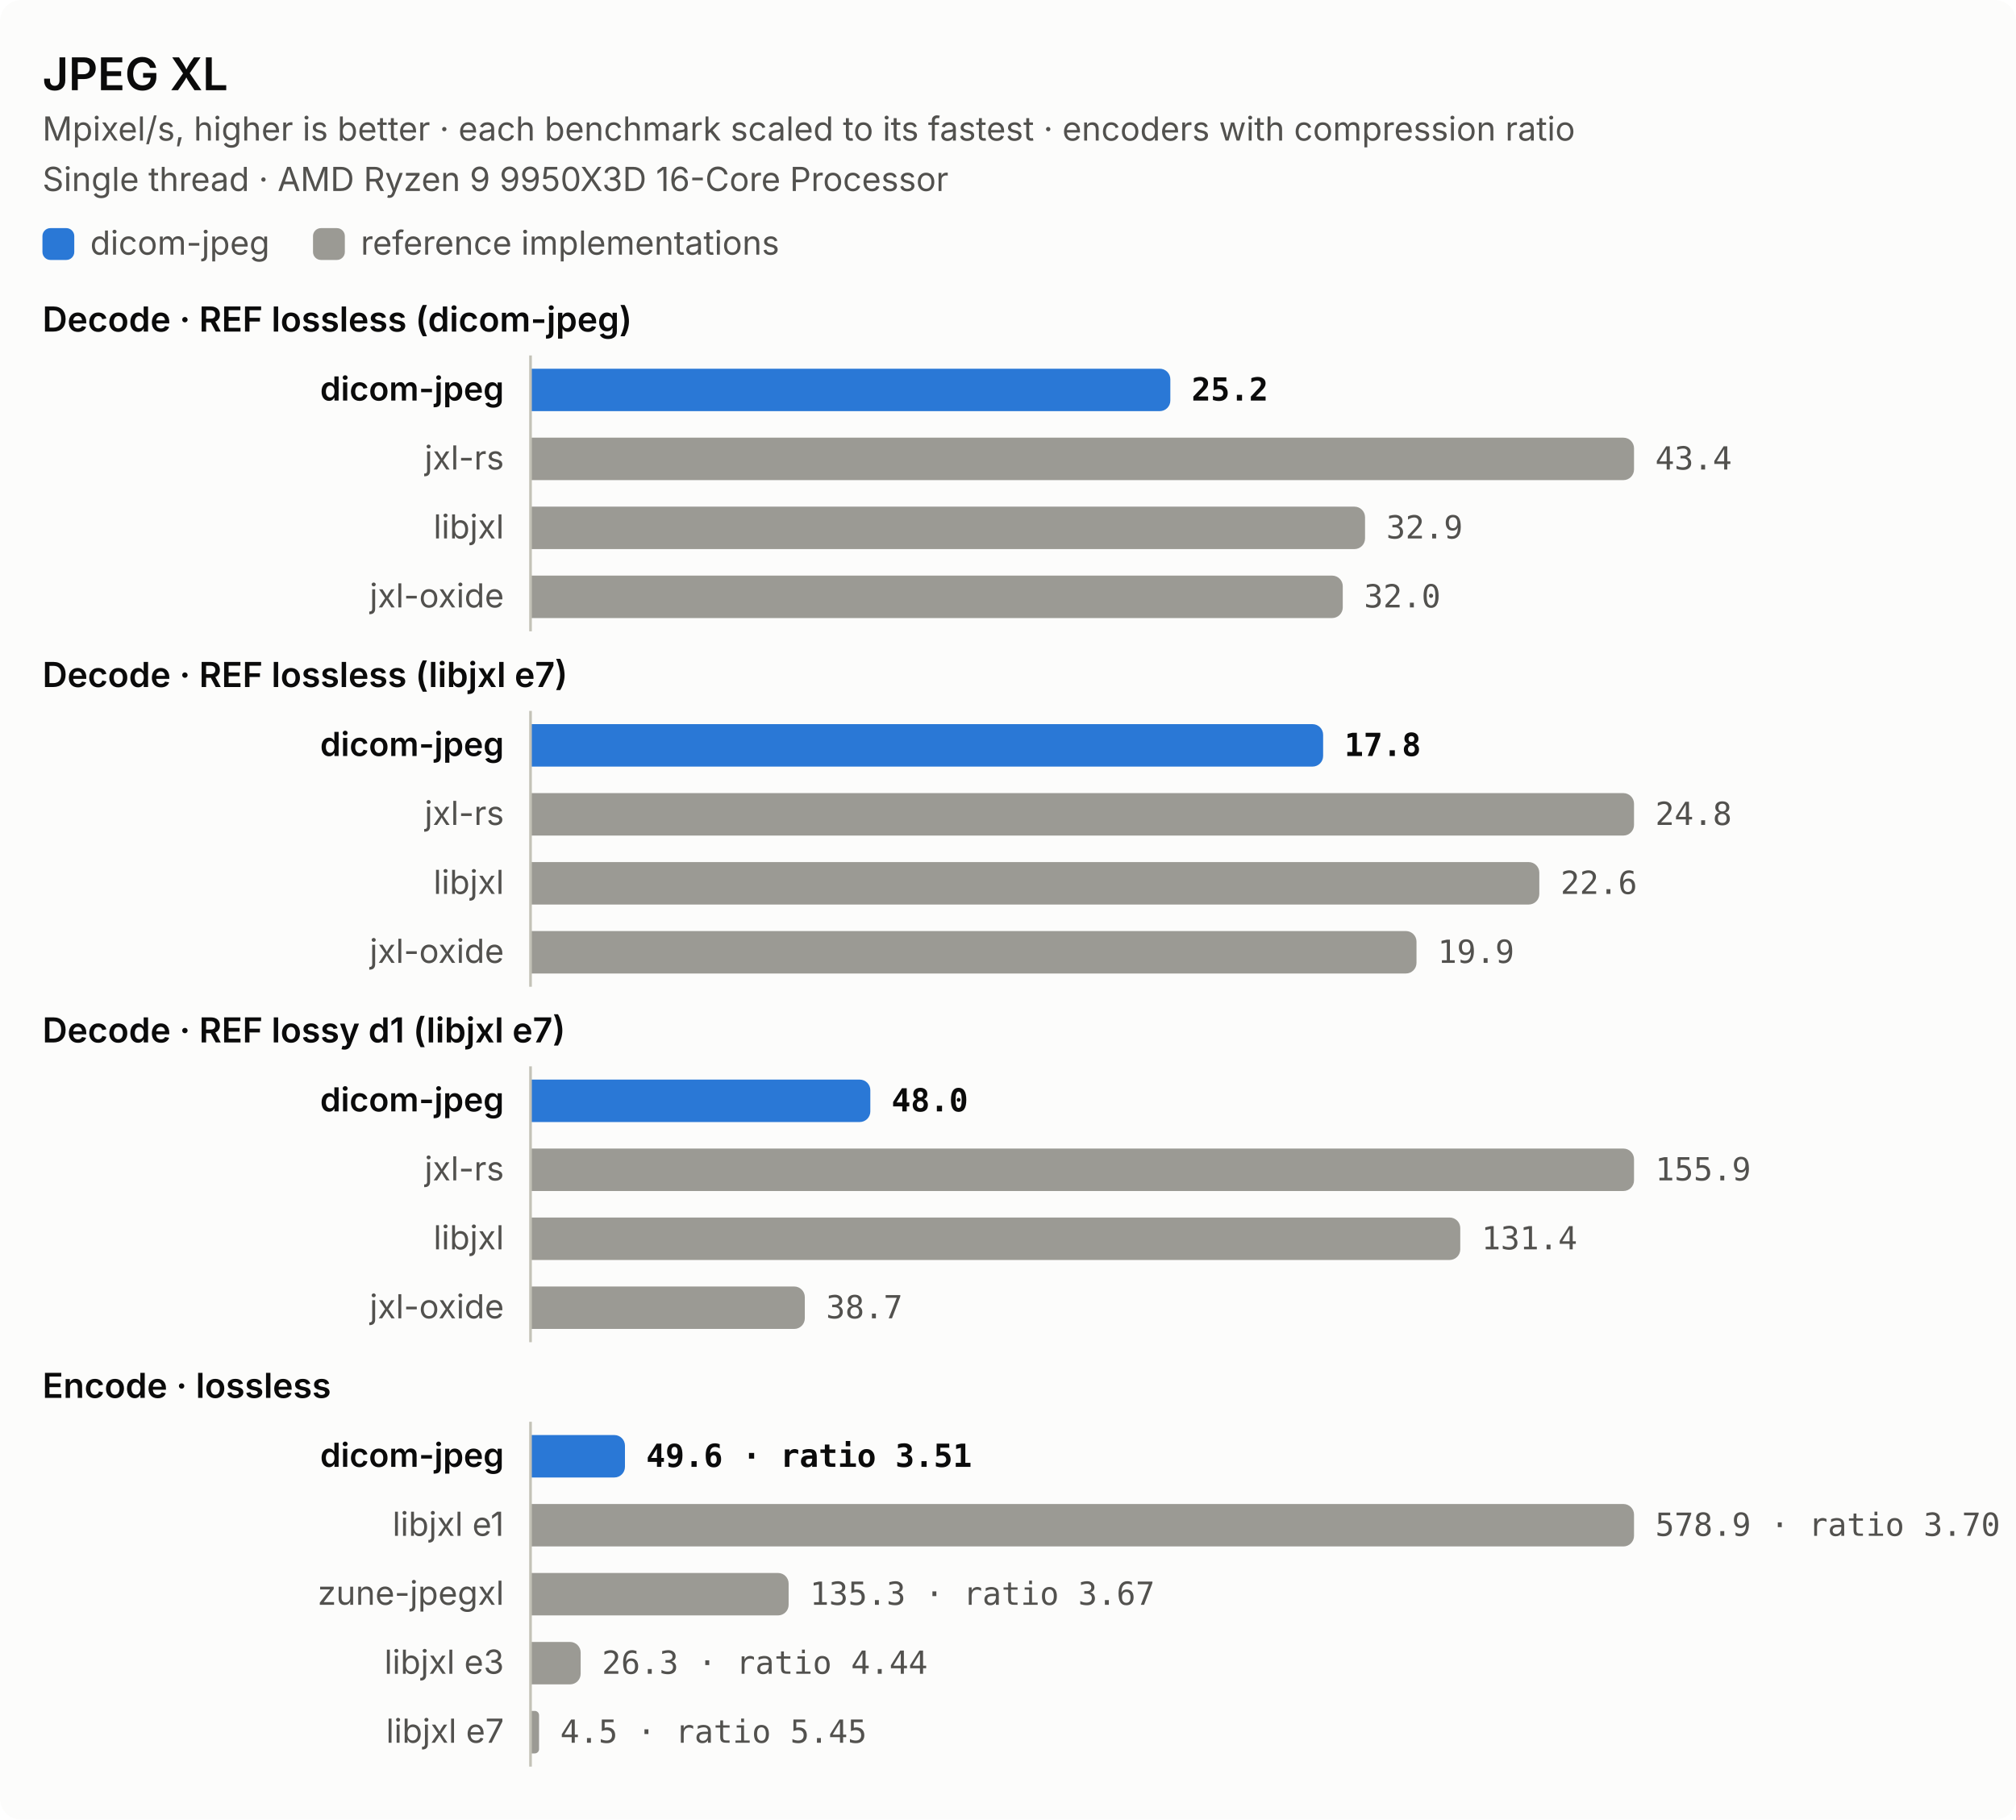
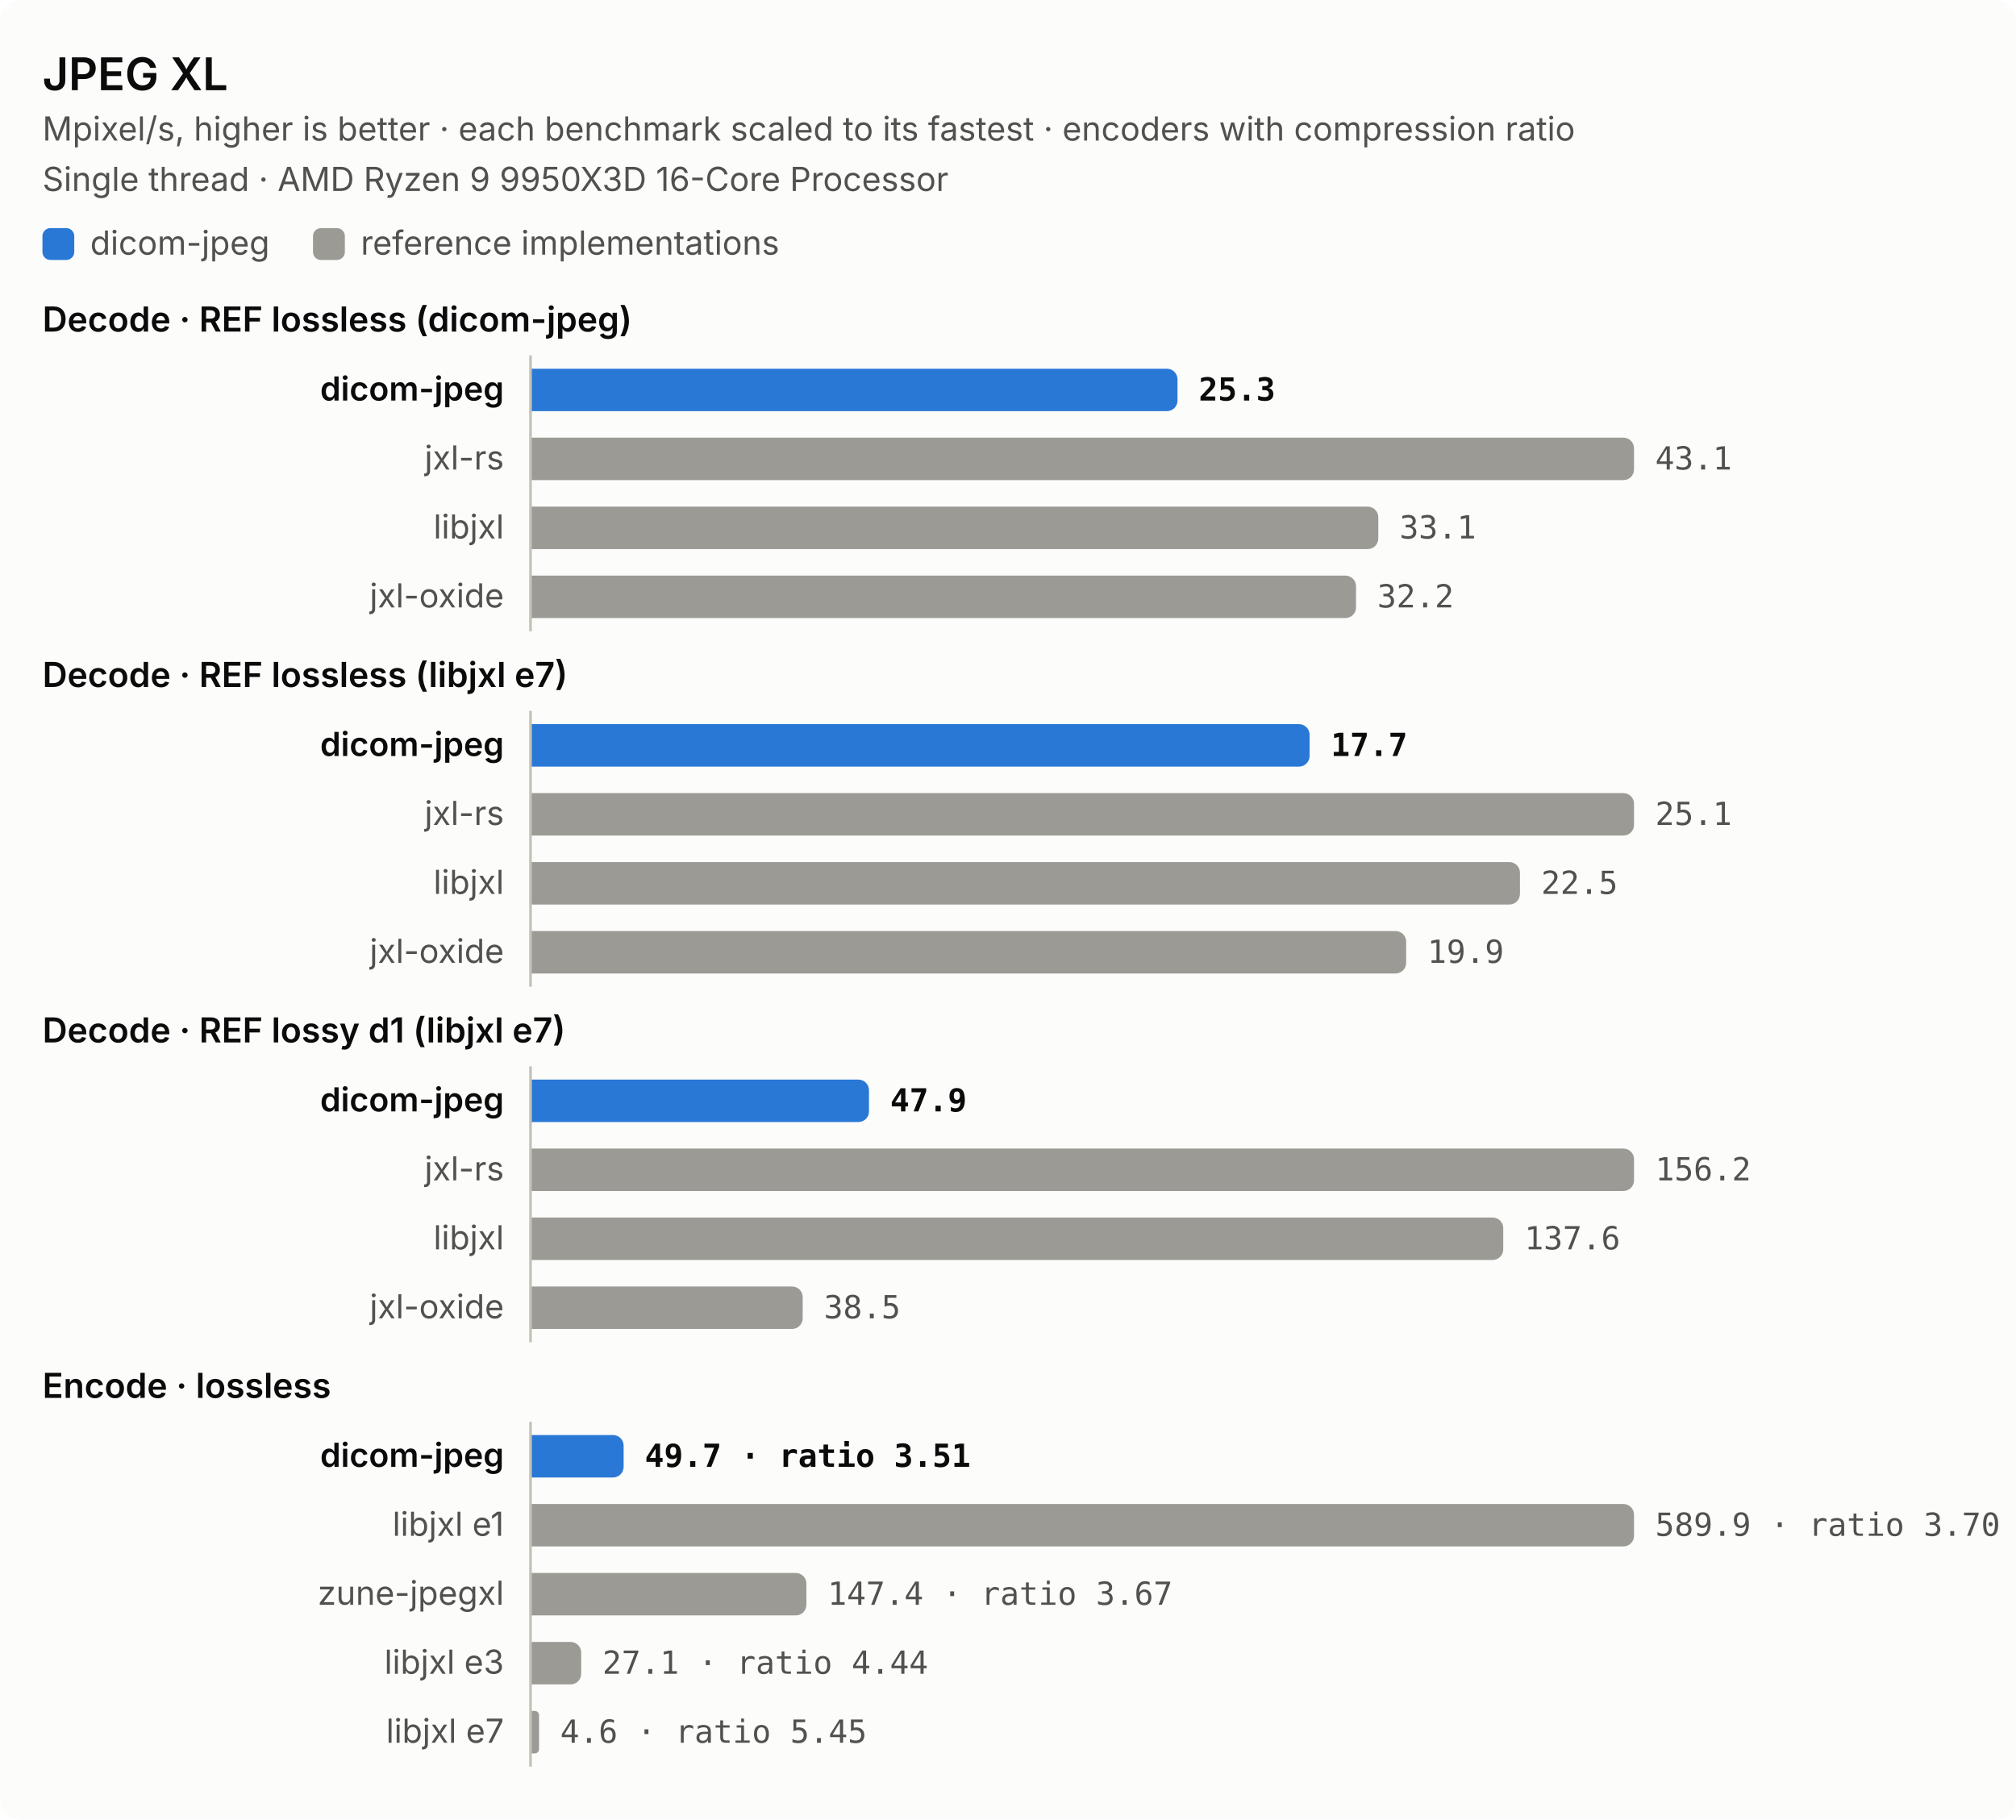
<svg xmlns="http://www.w3.org/2000/svg" width="760" height="686" viewBox="0 0 760 686" role="img" aria-label="JPEG XL">
  <style>
.bg { fill: #fcfcfb; }
.title { fill: #0b0b0b; font: 600 17px system-ui, -apple-system, 'Segoe UI', sans-serif; }
.sub { fill: #52514e; font: 12.5px system-ui, -apple-system, 'Segoe UI', sans-serif; }
.group { fill: #0b0b0b; font: 600 13px system-ui, -apple-system, 'Segoe UI', sans-serif; }
.name { fill: #52514e; font: 12.5px system-ui, -apple-system, 'Segoe UI', sans-serif; }
.name.ours { fill: #0b0b0b; font-weight: 600; }
.value { fill: #52514e; font: 12px ui-monospace, 'SF Mono', Menlo, Consolas, monospace; }
.value.ours { fill: #0b0b0b; font-weight: 600; }
.axis { stroke: #c3c2b7; stroke-width: 1; }
.ours-fill { fill: #2a78d6; }
.ref-fill { fill: #9b9a94; }
.l0 { fill: #86b6ef; } .l1 { fill: #5598e7; } .l2 { fill: #256abf; } .l3 { fill: #184f95; } .l4 { fill: #104281; }
@media (prefers-color-scheme: dark) {
  .bg { fill: #1a1a19; }
  .title, .group, .name.ours, .value.ours { fill: #f0efec; }
  .sub, .name, .value { fill: #c3c2b7; }
  .axis { stroke: #383835; }
  .ours-fill { fill: #3987e5; }
  .ref-fill { fill: #6e6d68; }
  .l0 { fill: #184f95; } .l1 { fill: #256abf; } .l2 { fill: #3987e5; } .l3 { fill: #6da7ec; } .l4 { fill: #9ec5f4; }
}
</style>
  <rect class="bg" width="760" height="686" rx="8" />
  <text x="16.0" y="34.0" class="title" text-anchor="start">JPEG XL</text>
  <text x="16.0" y="53.0" class="sub" text-anchor="start">Mpixel/s, higher is better · each benchmark scaled to its fastest · encoders with compression ratio</text>
  <text x="16.0" y="72.0" class="sub" text-anchor="start">Single thread · AMD Ryzen 9 9950X3D 16-Core Processor</text>
  <rect class="ours-fill" x="16" y="86" width="12" height="12" rx="3" />
  <text x="34.0" y="96.0" class="sub" text-anchor="start">dicom-jpeg</text>
  <rect class="ref-fill" x="118.0" y="86" width="12" height="12" rx="3" />
  <text x="136.0" y="96.0" class="sub" text-anchor="start">reference implementations</text>
  <text x="16.0" y="125.0" class="group" text-anchor="start">Decode · REF lossless (dicom-jpeg)</text>
  <text x="190.0" y="151.0" class="name ours" text-anchor="end">dicom-jpeg</text>
-   <path class="ours-fill" d="M200.0,139.0 h237.2 a4,4 0 0 1 4,4 v8.0 a4,4 0 0 1 -4,4 h-237.2 z" />
-   <text x="449.2" y="151.0" class="value ours" text-anchor="start">25.2</text>
+   <path class="ours-fill" d="M200.0,139.0 h239.9 a4,4 0 0 1 4,4 v8.0 a4,4 0 0 1 -4,4 h-239.9 z" />
+   <text x="451.9" y="151.0" class="value ours" text-anchor="start">25.3</text>
  <text x="190.0" y="177.0" class="name" text-anchor="end">jxl-rs</text>
  <path class="ref-fill" d="M200.0,165.0 h412.0 a4,4 0 0 1 4,4 v8.0 a4,4 0 0 1 -4,4 h-412.0 z" />
-   <text x="624.0" y="177.0" class="value" text-anchor="start">43.4</text>
+   <text x="624.0" y="177.0" class="value" text-anchor="start">43.1</text>
  <text x="190.0" y="203.0" class="name" text-anchor="end">libjxl</text>
-   <path class="ref-fill" d="M200.0,191.0 h310.6 a4,4 0 0 1 4,4 v8.0 a4,4 0 0 1 -4,4 h-310.6 z" />
-   <text x="522.6" y="203.0" class="value" text-anchor="start">32.9</text>
+   <path class="ref-fill" d="M200.0,191.0 h315.6 a4,4 0 0 1 4,4 v8.0 a4,4 0 0 1 -4,4 h-315.6 z" />
+   <text x="527.6" y="203.0" class="value" text-anchor="start">33.1</text>
  <text x="190.0" y="229.0" class="name" text-anchor="end">jxl-oxide</text>
-   <path class="ref-fill" d="M200.0,217.0 h302.2 a4,4 0 0 1 4,4 v8.0 a4,4 0 0 1 -4,4 h-302.2 z" />
-   <text x="514.2" y="229.0" class="value" text-anchor="start">32.0</text>
+   <path class="ref-fill" d="M200.0,217.0 h307.2 a4,4 0 0 1 4,4 v8.0 a4,4 0 0 1 -4,4 h-307.2 z" />
+   <text x="519.2" y="229.0" class="value" text-anchor="start">32.2</text>
  <line class="axis" x1="200" y1="134" x2="200" y2="238" />
  <text x="16.0" y="259.0" class="group" text-anchor="start">Decode · REF lossless (libjxl e7)</text>
  <text x="190.0" y="285.0" class="name ours" text-anchor="end">dicom-jpeg</text>
-   <path class="ours-fill" d="M200.0,273.0 h294.8 a4,4 0 0 1 4,4 v8.0 a4,4 0 0 1 -4,4 h-294.8 z" />
-   <text x="506.8" y="285.0" class="value ours" text-anchor="start">17.8</text>
+   <path class="ours-fill" d="M200.0,273.0 h289.7 a4,4 0 0 1 4,4 v8.0 a4,4 0 0 1 -4,4 h-289.7 z" />
+   <text x="501.7" y="285.0" class="value ours" text-anchor="start">17.7</text>
  <text x="190.0" y="311.0" class="name" text-anchor="end">jxl-rs</text>
  <path class="ref-fill" d="M200.0,299.0 h412.0 a4,4 0 0 1 4,4 v8.0 a4,4 0 0 1 -4,4 h-412.0 z" />
-   <text x="624.0" y="311.0" class="value" text-anchor="start">24.8</text>
+   <text x="624.0" y="311.0" class="value" text-anchor="start">25.1</text>
  <text x="190.0" y="337.0" class="name" text-anchor="end">libjxl</text>
-   <path class="ref-fill" d="M200.0,325.0 h376.3 a4,4 0 0 1 4,4 v8.0 a4,4 0 0 1 -4,4 h-376.3 z" />
-   <text x="588.3" y="337.0" class="value" text-anchor="start">22.6</text>
+   <path class="ref-fill" d="M200.0,325.0 h369.0 a4,4 0 0 1 4,4 v8.0 a4,4 0 0 1 -4,4 h-369.0 z" />
+   <text x="581.0" y="337.0" class="value" text-anchor="start">22.5</text>
  <text x="190.0" y="363.0" class="name" text-anchor="end">jxl-oxide</text>
-   <path class="ref-fill" d="M200.0,351.0 h330.0 a4,4 0 0 1 4,4 v8.0 a4,4 0 0 1 -4,4 h-330.0 z" />
-   <text x="542.0" y="363.0" class="value" text-anchor="start">19.9</text>
+   <path class="ref-fill" d="M200.0,351.0 h326.1 a4,4 0 0 1 4,4 v8.0 a4,4 0 0 1 -4,4 h-326.1 z" />
+   <text x="538.1" y="363.0" class="value" text-anchor="start">19.9</text>
  <line class="axis" x1="200" y1="268" x2="200" y2="372" />
  <text x="16.0" y="393.0" class="group" text-anchor="start">Decode · REF lossy d1 (libjxl e7)</text>
  <text x="190.0" y="419.0" class="name ours" text-anchor="end">dicom-jpeg</text>
-   <path class="ours-fill" d="M200.0,407.0 h124.1 a4,4 0 0 1 4,4 v8.0 a4,4 0 0 1 -4,4 h-124.1 z" />
-   <text x="336.1" y="419.0" class="value ours" text-anchor="start">48.0</text>
+   <path class="ours-fill" d="M200.0,407.0 h123.6 a4,4 0 0 1 4,4 v8.0 a4,4 0 0 1 -4,4 h-123.6 z" />
+   <text x="335.6" y="419.0" class="value ours" text-anchor="start">47.9</text>
  <text x="190.0" y="445.0" class="name" text-anchor="end">jxl-rs</text>
  <path class="ref-fill" d="M200.0,433.0 h412.0 a4,4 0 0 1 4,4 v8.0 a4,4 0 0 1 -4,4 h-412.0 z" />
-   <text x="624.0" y="445.0" class="value" text-anchor="start">155.9</text>
+   <text x="624.0" y="445.0" class="value" text-anchor="start">156.2</text>
  <text x="190.0" y="471.0" class="name" text-anchor="end">libjxl</text>
-   <path class="ref-fill" d="M200.0,459.0 h346.5 a4,4 0 0 1 4,4 v8.0 a4,4 0 0 1 -4,4 h-346.5 z" />
-   <text x="558.5" y="471.0" class="value" text-anchor="start">131.4</text>
+   <path class="ref-fill" d="M200.0,459.0 h362.7 a4,4 0 0 1 4,4 v8.0 a4,4 0 0 1 -4,4 h-362.7 z" />
+   <text x="574.7" y="471.0" class="value" text-anchor="start">137.6</text>
  <text x="190.0" y="497.0" class="name" text-anchor="end">jxl-oxide</text>
-   <path class="ref-fill" d="M200.0,485.0 h99.4 a4,4 0 0 1 4,4 v8.0 a4,4 0 0 1 -4,4 h-99.4 z" />
-   <text x="311.4" y="497.0" class="value" text-anchor="start">38.7</text>
+   <path class="ref-fill" d="M200.0,485.0 h98.6 a4,4 0 0 1 4,4 v8.0 a4,4 0 0 1 -4,4 h-98.6 z" />
+   <text x="310.6" y="497.0" class="value" text-anchor="start">38.5</text>
  <line class="axis" x1="200" y1="402" x2="200" y2="506" />
  <text x="16.0" y="527.0" class="group" text-anchor="start">Encode · lossless</text>
  <text x="190.0" y="553.0" class="name ours" text-anchor="end">dicom-jpeg</text>
-   <path class="ours-fill" d="M200.0,541.0 h31.6 a4,4 0 0 1 4,4 v8.0 a4,4 0 0 1 -4,4 h-31.6 z" />
-   <text x="243.6" y="553.0" class="value ours" text-anchor="start">49.6 · ratio 3.51</text>
+   <path class="ours-fill" d="M200.0,541.0 h31.1 a4,4 0 0 1 4,4 v8.0 a4,4 0 0 1 -4,4 h-31.1 z" />
+   <text x="243.1" y="553.0" class="value ours" text-anchor="start">49.7 · ratio 3.51</text>
  <text x="190.0" y="579.0" class="name" text-anchor="end">libjxl e1</text>
  <path class="ref-fill" d="M200.0,567.0 h412.0 a4,4 0 0 1 4,4 v8.0 a4,4 0 0 1 -4,4 h-412.0 z" />
-   <text x="624.0" y="579.0" class="value" text-anchor="start">578.9 · ratio 3.70</text>
+   <text x="624.0" y="579.0" class="value" text-anchor="start">589.9 · ratio 3.70</text>
  <text x="190.0" y="605.0" class="name" text-anchor="end">zune-jpegxl</text>
-   <path class="ref-fill" d="M200.0,593.0 h93.3 a4,4 0 0 1 4,4 v8.0 a4,4 0 0 1 -4,4 h-93.3 z" />
-   <text x="305.3" y="605.0" class="value" text-anchor="start">135.3 · ratio 3.67</text>
+   <path class="ref-fill" d="M200.0,593.0 h100.0 a4,4 0 0 1 4,4 v8.0 a4,4 0 0 1 -4,4 h-100.0 z" />
+   <text x="312.0" y="605.0" class="value" text-anchor="start">147.4 · ratio 3.67</text>
  <text x="190.0" y="631.0" class="name" text-anchor="end">libjxl e3</text>
-   <path class="ref-fill" d="M200.0,619.0 h14.9 a4,4 0 0 1 4,4 v8.0 a4,4 0 0 1 -4,4 h-14.9 z" />
-   <text x="226.9" y="631.0" class="value" text-anchor="start">26.3 · ratio 4.44</text>
+   <path class="ref-fill" d="M200.0,619.0 h15.1 a4,4 0 0 1 4,4 v8.0 a4,4 0 0 1 -4,4 h-15.1 z" />
+   <text x="227.1" y="631.0" class="value" text-anchor="start">27.1 · ratio 4.44</text>
  <text x="190.0" y="657.0" class="name" text-anchor="end">libjxl e7</text>
-   <path class="ref-fill" d="M200.0,645.0 h1.6 a1.615,1.615 0 0 1 1.615,1.615 v12.8 a1.615,1.615 0 0 1 -1.615,1.615 h-1.6 z" />
-   <text x="211.2" y="657.0" class="value" text-anchor="start">4.5 · ratio 5.45</text>
+   <path class="ref-fill" d="M200.0,645.0 h1.6 a1.612,1.612 0 0 1 1.612,1.612 v12.8 a1.612,1.612 0 0 1 -1.612,1.612 h-1.6 z" />
+   <text x="211.2" y="657.0" class="value" text-anchor="start">4.6 · ratio 5.45</text>
  <line class="axis" x1="200" y1="536" x2="200" y2="666" />
</svg>
